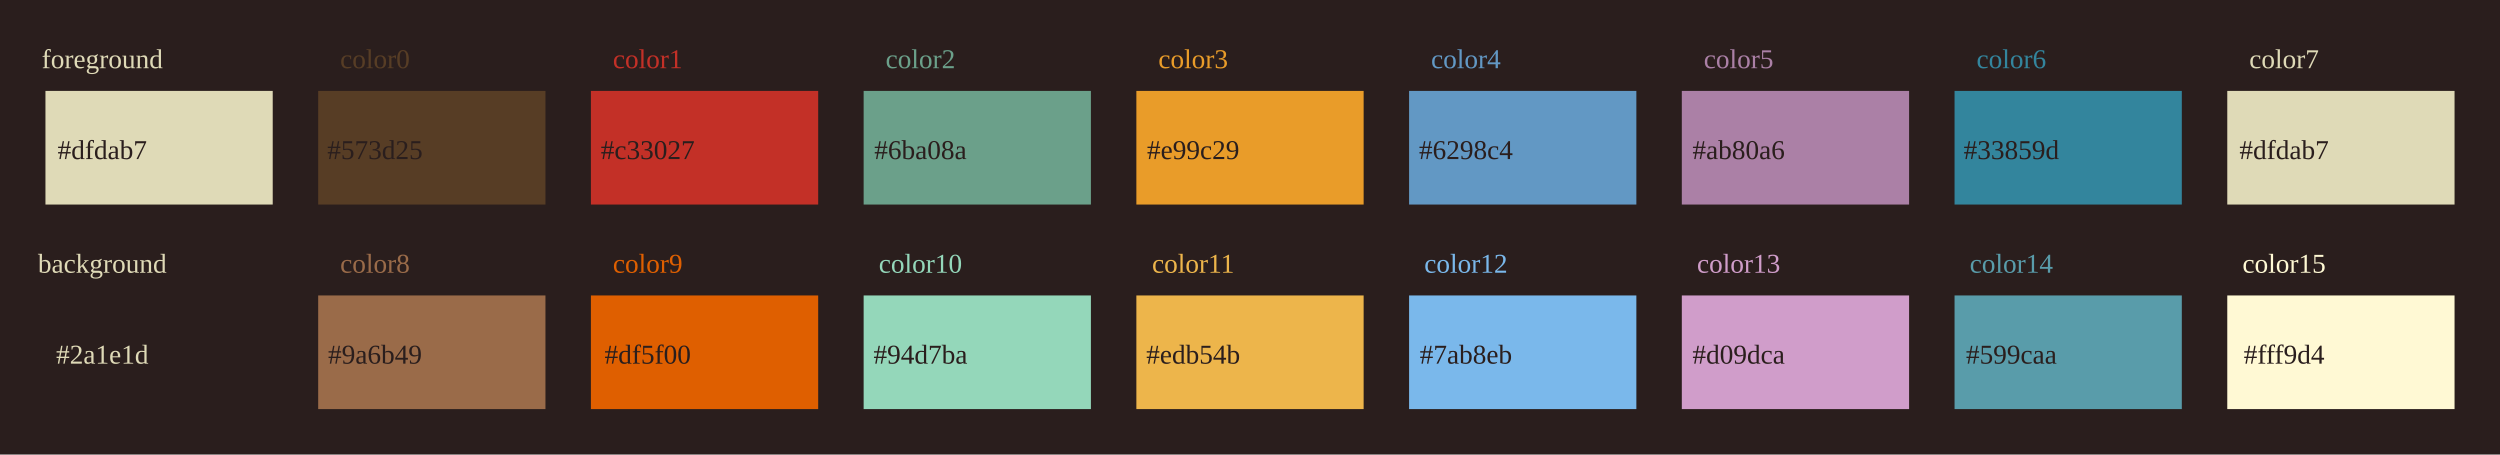
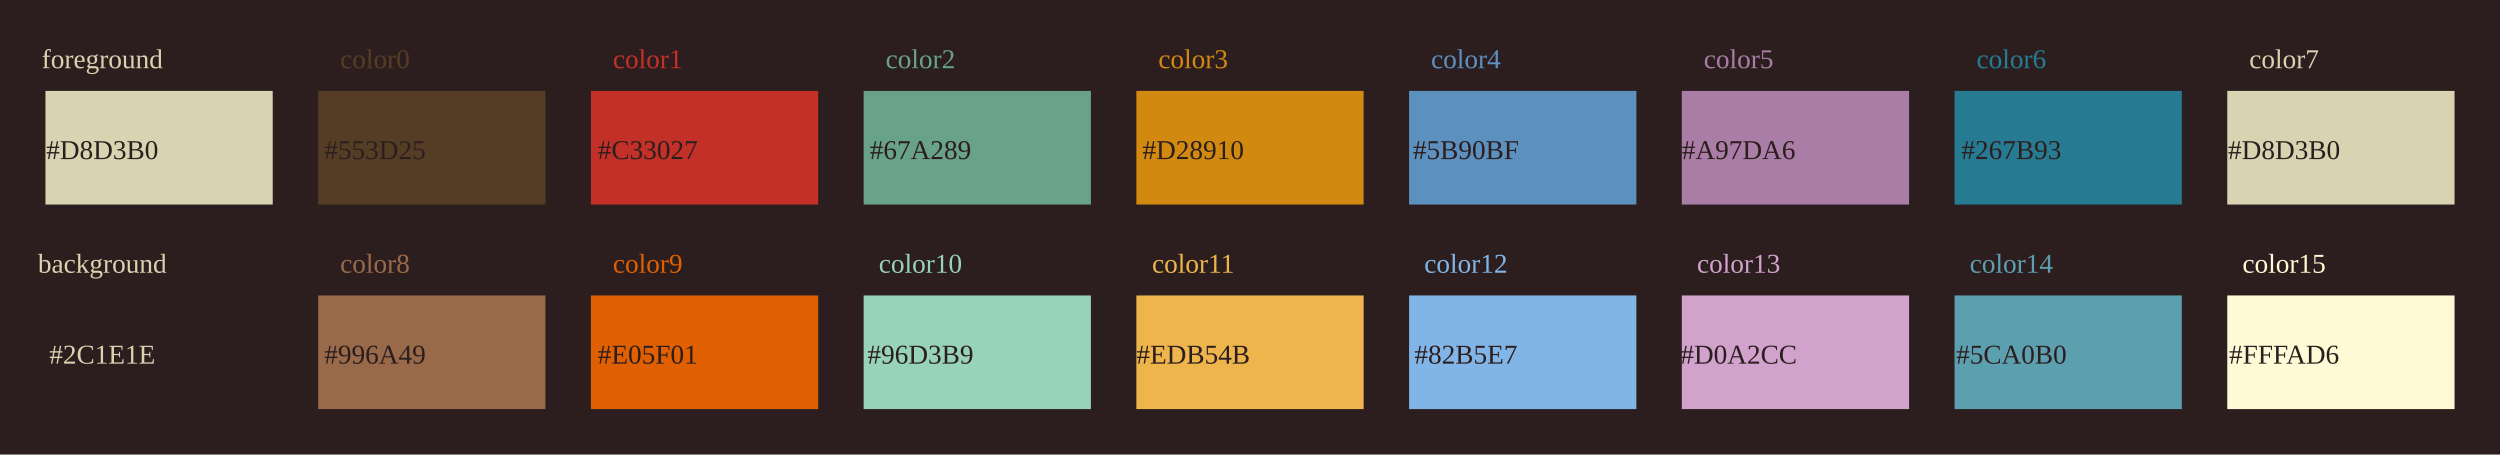
<svg xmlns="http://www.w3.org/2000/svg" id="drawing" version="1.1" width="1100" height="200">
  <style>
    .hash {
      text-anchor: middle;
    }
    .name {
      text-anchor: middle;
    }
  </style>
-   <rect width="1100" height="200" fill="#2a1e1d" />
+   <rect width="1100" height="200" fill="#2C1E1E" />
  <g>
-     <rect width="100" height="50" fill="#dfdab7" x="20" y="40" />
-     <text class="name" fill="#dfdab7" x="20" y="40">
+     <rect width="100" height="50" fill="#D8D3B0" x="20" y="40" />
+     <text class="name" fill="#D8D3B0" x="20" y="40">
      <tspan dx="50" dy="-10">foreground</tspan>
    </text>
-     <text class="hash" fill="#2a1e1d" x="20" y="40">
-       <tspan dx="50" dy="30">#dfdab7</tspan>
+     <text class="hash" fill="#2C1E1E" x="20" y="40">
+       <tspan dx="50" dy="30">#D8D3B0</tspan>
    </text>
  </g>
  <g>
-     <rect width="100" height="50" fill="#573d25" x="140" y="40" />
-     <text class="name" fill="#573d25" x="140" y="40">
+     <rect width="100" height="50" fill="#553D25" x="140" y="40" />
+     <text class="name" fill="#553D25" x="140" y="40">
      <tspan dx="50" dy="-10">color0</tspan>
    </text>
-     <text class="hash" fill="#2a1e1d" x="140" y="40">
-       <tspan dx="50" dy="30">#573d25</tspan>
+     <text class="hash" fill="#2C1E1E" x="140" y="40">
+       <tspan dx="50" dy="30">#553D25</tspan>
    </text>
  </g>
  <g>
-     <rect width="100" height="50" fill="#c33027" x="260" y="40" />
-     <text class="name" fill="#c33027" x="260" y="40">
+     <rect width="100" height="50" fill="#C33027" x="260" y="40" />
+     <text class="name" fill="#C33027" x="260" y="40">
      <tspan dx="50" dy="-10">color1</tspan>
    </text>
-     <text class="hash" fill="#2a1e1d" x="260" y="40">
-       <tspan dx="50" dy="30">#c33027</tspan>
+     <text class="hash" fill="#2C1E1E" x="260" y="40">
+       <tspan dx="50" dy="30">#C33027</tspan>
    </text>
  </g>
  <g>
-     <rect width="100" height="50" fill="#6ba08a" x="380" y="40" />
-     <text class="name" fill="#6ba08a" x="380" y="40">
+     <rect width="100" height="50" fill="#67A289" x="380" y="40" />
+     <text class="name" fill="#67A289" x="380" y="40">
      <tspan dx="50" dy="-10">color2</tspan>
    </text>
-     <text class="hash" fill="#2a1e1d" x="380" y="40">
-       <tspan dx="50" dy="30">#6ba08a</tspan>
+     <text class="hash" fill="#2C1E1E" x="380" y="40">
+       <tspan dx="50" dy="30">#67A289</tspan>
    </text>
  </g>
  <g>
-     <rect width="100" height="50" fill="#e99c29" x="500" y="40" />
-     <text class="name" fill="#e99c29" x="500" y="40">
+     <rect width="100" height="50" fill="#D28910" x="500" y="40" />
+     <text class="name" fill="#D28910" x="500" y="40">
      <tspan dx="50" dy="-10">color3</tspan>
    </text>
-     <text class="hash" fill="#2a1e1d" x="500" y="40">
-       <tspan dx="50" dy="30">#e99c29</tspan>
+     <text class="hash" fill="#2C1E1E" x="500" y="40">
+       <tspan dx="50" dy="30">#D28910</tspan>
    </text>
  </g>
  <g>
-     <rect width="100" height="50" fill="#6298c4" x="620" y="40" />
-     <text class="name" fill="#6298c4" x="620" y="40">
+     <rect width="100" height="50" fill="#5B90BF" x="620" y="40" />
+     <text class="name" fill="#5B90BF" x="620" y="40">
      <tspan dx="50" dy="-10">color4</tspan>
    </text>
-     <text class="hash" fill="#2a1e1d" x="620" y="40">
-       <tspan dx="50" dy="30">#6298c4</tspan>
+     <text class="hash" fill="#2C1E1E" x="620" y="40">
+       <tspan dx="50" dy="30">#5B90BF</tspan>
    </text>
  </g>
  <g>
-     <rect width="100" height="50" fill="#ab80a6" x="740" y="40" />
-     <text class="name" fill="#ab80a6" x="740" y="40">
+     <rect width="100" height="50" fill="#A97DA6" x="740" y="40" />
+     <text class="name" fill="#A97DA6" x="740" y="40">
      <tspan dx="50" dy="-10">color5</tspan>
    </text>
-     <text class="hash" fill="#2a1e1d" x="740" y="40">
-       <tspan dx="50" dy="30">#ab80a6</tspan>
+     <text class="hash" fill="#2C1E1E" x="740" y="40">
+       <tspan dx="50" dy="30">#A97DA6</tspan>
    </text>
  </g>
  <g>
-     <rect width="100" height="50" fill="#33859d" x="860" y="40" />
-     <text class="name" fill="#33859d" x="860" y="40">
+     <rect width="100" height="50" fill="#267B93" x="860" y="40" />
+     <text class="name" fill="#267B93" x="860" y="40">
      <tspan dx="50" dy="-10">color6</tspan>
    </text>
-     <text class="hash" fill="#2a1e1d" x="860" y="40">
-       <tspan dx="50" dy="30">#33859d</tspan>
+     <text class="hash" fill="#2C1E1E" x="860" y="40">
+       <tspan dx="50" dy="30">#267B93</tspan>
    </text>
  </g>
  <g>
-     <rect width="100" height="50" fill="#dfdab7" x="980" y="40" />
-     <text class="name" fill="#dfdab7" x="980" y="40">
+     <rect width="100" height="50" fill="#D8D3B0" x="980" y="40" />
+     <text class="name" fill="#D8D3B0" x="980" y="40">
      <tspan dx="50" dy="-10">color7</tspan>
    </text>
-     <text class="hash" fill="#2a1e1d" x="980" y="40">
-       <tspan dx="50" dy="30">#dfdab7</tspan>
+     <text class="hash" fill="#2C1E1E" x="980" y="40">
+       <tspan dx="50" dy="30">#D8D3B0</tspan>
    </text>
  </g>
  <g>
-     <rect width="100" height="50" fill="#2a1e1d" x="20" y="130" />
-     <text class="name" fill="#dfdab7" x="20" y="130">
+     <rect width="100" height="50" fill="#2C1E1E" x="20" y="130" />
+     <text class="name" fill="#D8D3B0" x="20" y="130">
      <tspan dx="50" dy="-10">background</tspan>
    </text>
-     <text class="hash" fill="#dfdab7" x="20" y="130">
-       <tspan dx="50" dy="30">#2a1e1d</tspan>
+     <text class="hash" fill="#D8D3B0" x="20" y="130">
+       <tspan dx="50" dy="30">#2C1E1E</tspan>
    </text>
  </g>
  <g>
-     <rect width="100" height="50" fill="#9a6b49" x="140" y="130" />
-     <text class="name" fill="#9a6b49" x="140" y="130">
+     <rect width="100" height="50" fill="#996A49" x="140" y="130" />
+     <text class="name" fill="#996A49" x="140" y="130">
      <tspan dx="50" dy="-10">color8</tspan>
    </text>
-     <text class="hash" fill="#2a1e1d" x="140" y="130">
-       <tspan dx="50" dy="30">#9a6b49</tspan>
+     <text class="hash" fill="#2C1E1E" x="140" y="130">
+       <tspan dx="50" dy="30">#996A49</tspan>
    </text>
  </g>
  <g>
-     <rect width="100" height="50" fill="#df5f00" x="260" y="130" />
-     <text class="name" fill="#df5f00" x="260" y="130">
+     <rect width="100" height="50" fill="#E05F01" x="260" y="130" />
+     <text class="name" fill="#E05F01" x="260" y="130">
      <tspan dx="50" dy="-10">color9</tspan>
    </text>
-     <text class="hash" fill="#2a1e1d" x="260" y="130">
-       <tspan dx="50" dy="30">#df5f00</tspan>
+     <text class="hash" fill="#2C1E1E" x="260" y="130">
+       <tspan dx="50" dy="30">#E05F01</tspan>
    </text>
  </g>
  <g>
-     <rect width="100" height="50" fill="#94d7ba" x="380" y="130" />
-     <text class="name" fill="#94d7ba" x="380" y="130">
+     <rect width="100" height="50" fill="#96D3B9" x="380" y="130" />
+     <text class="name" fill="#96D3B9" x="380" y="130">
      <tspan dx="50" dy="-10">color10</tspan>
    </text>
-     <text class="hash" fill="#2a1e1d" x="380" y="130">
-       <tspan dx="50" dy="30">#94d7ba</tspan>
+     <text class="hash" fill="#2C1E1E" x="380" y="130">
+       <tspan dx="50" dy="30">#96D3B9</tspan>
    </text>
  </g>
  <g>
-     <rect width="100" height="50" fill="#edb54b" x="500" y="130" />
-     <text class="name" fill="#edb54b" x="500" y="130">
+     <rect width="100" height="50" fill="#EDB54B" x="500" y="130" />
+     <text class="name" fill="#EDB54B" x="500" y="130">
      <tspan dx="50" dy="-10">color11</tspan>
    </text>
-     <text class="hash" fill="#2a1e1d" x="500" y="130">
-       <tspan dx="50" dy="30">#edb54b</tspan>
+     <text class="hash" fill="#2C1E1E" x="500" y="130">
+       <tspan dx="50" dy="30">#EDB54B</tspan>
    </text>
  </g>
  <g>
-     <rect width="100" height="50" fill="#7ab8eb" x="620" y="130" />
-     <text class="name" fill="#7ab8eb" x="620" y="130">
+     <rect width="100" height="50" fill="#82B5E7" x="620" y="130" />
+     <text class="name" fill="#82B5E7" x="620" y="130">
      <tspan dx="50" dy="-10">color12</tspan>
    </text>
-     <text class="hash" fill="#2a1e1d" x="620" y="130">
-       <tspan dx="50" dy="30">#7ab8eb</tspan>
+     <text class="hash" fill="#2C1E1E" x="620" y="130">
+       <tspan dx="50" dy="30">#82B5E7</tspan>
    </text>
  </g>
  <g>
-     <rect width="100" height="50" fill="#d09dca" x="740" y="130" />
-     <text class="name" fill="#d09dca" x="740" y="130">
+     <rect width="100" height="50" fill="#D0A2CC" x="740" y="130" />
+     <text class="name" fill="#D0A2CC" x="740" y="130">
      <tspan dx="50" dy="-10">color13</tspan>
    </text>
-     <text class="hash" fill="#2a1e1d" x="740" y="130">
-       <tspan dx="50" dy="30">#d09dca</tspan>
+     <text class="hash" fill="#2C1E1E" x="740" y="130">
+       <tspan dx="50" dy="30">#D0A2CC</tspan>
    </text>
  </g>
  <g>
-     <rect width="100" height="50" fill="#599caa" x="860" y="130" />
-     <text class="name" fill="#599caa" x="860" y="130">
+     <rect width="100" height="50" fill="#5CA0B0" x="860" y="130" />
+     <text class="name" fill="#5CA0B0" x="860" y="130">
      <tspan dx="50" dy="-10">color14</tspan>
    </text>
-     <text class="hash" fill="#2a1e1d" x="860" y="130">
-       <tspan dx="50" dy="30">#599caa</tspan>
+     <text class="hash" fill="#2C1E1E" x="860" y="130">
+       <tspan dx="50" dy="30">#5CA0B0</tspan>
    </text>
  </g>
  <g>
-     <rect width="100" height="50" fill="#fff9d4" x="980" y="130" />
-     <text class="name" fill="#fff9d4" x="980" y="130">
+     <rect width="100" height="50" fill="#FFFAD6" x="980" y="130" />
+     <text class="name" fill="#FFFAD6" x="980" y="130">
      <tspan dx="50" dy="-10">color15</tspan>
    </text>
-     <text class="hash" fill="#2a1e1d" x="980" y="130">
-       <tspan dx="50" dy="30">#fff9d4</tspan>
+     <text class="hash" fill="#2C1E1E" x="980" y="130">
+       <tspan dx="50" dy="30">#FFFAD6</tspan>
    </text>
  </g>
</svg>
